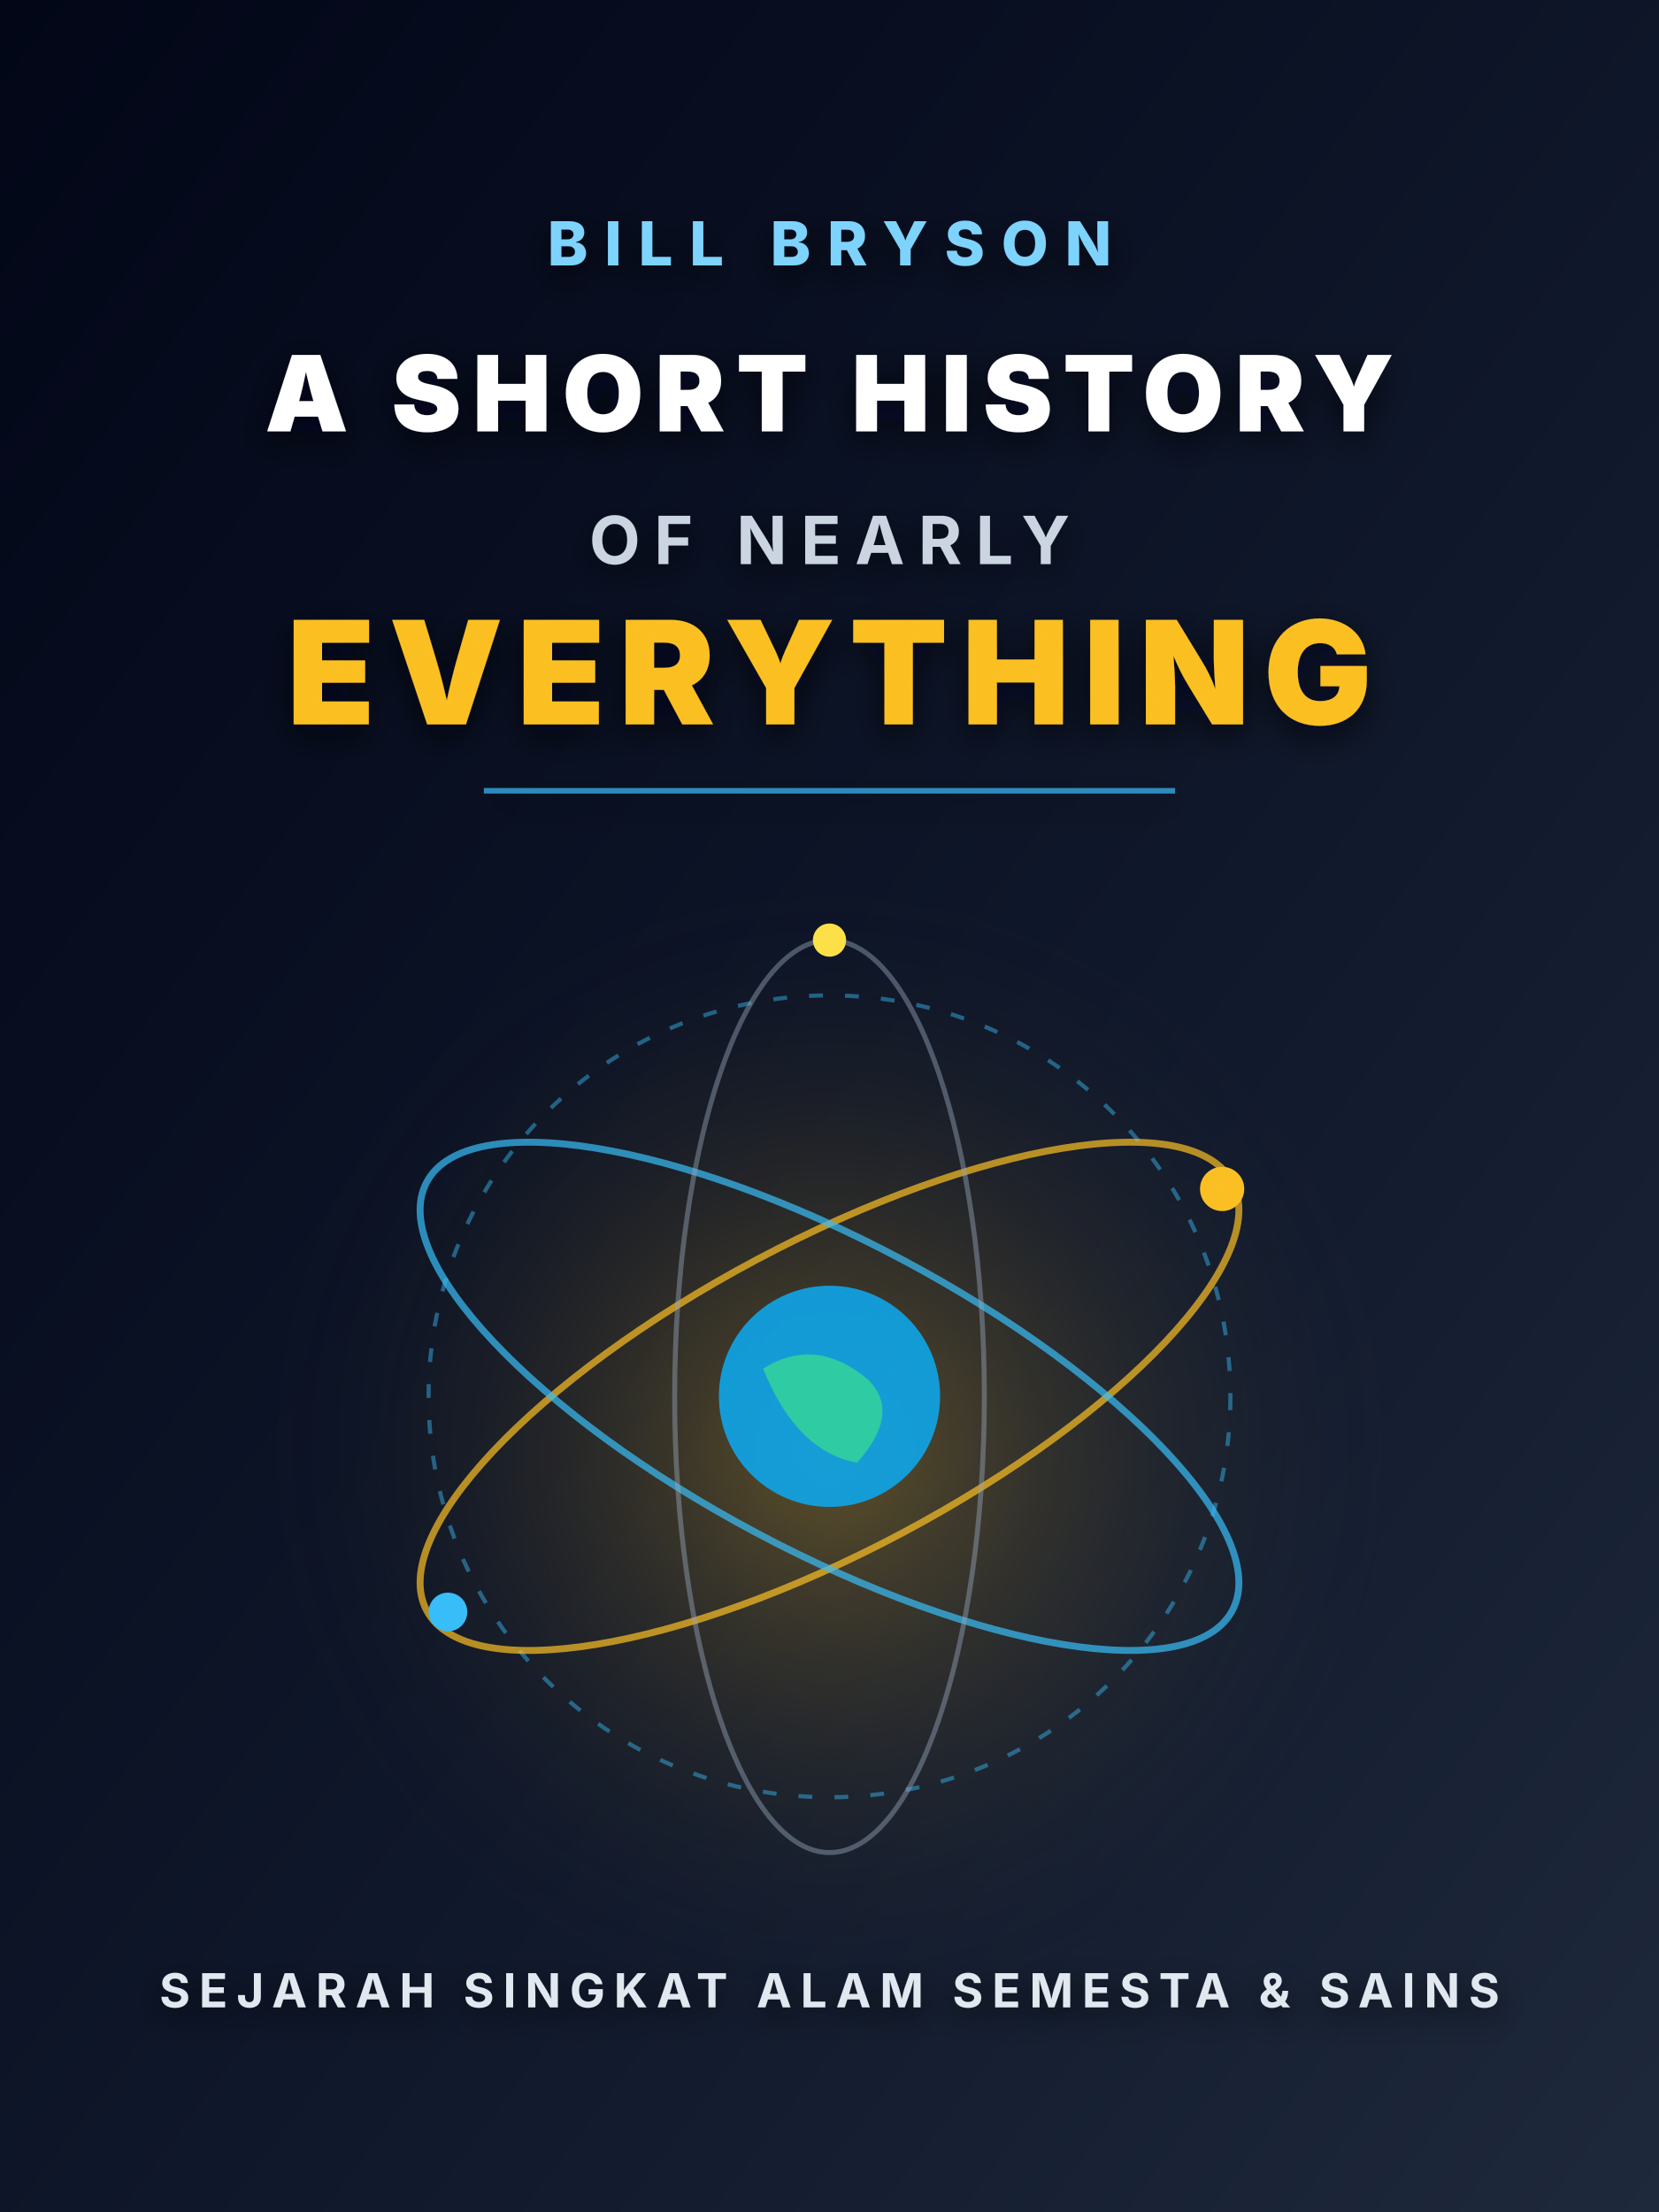
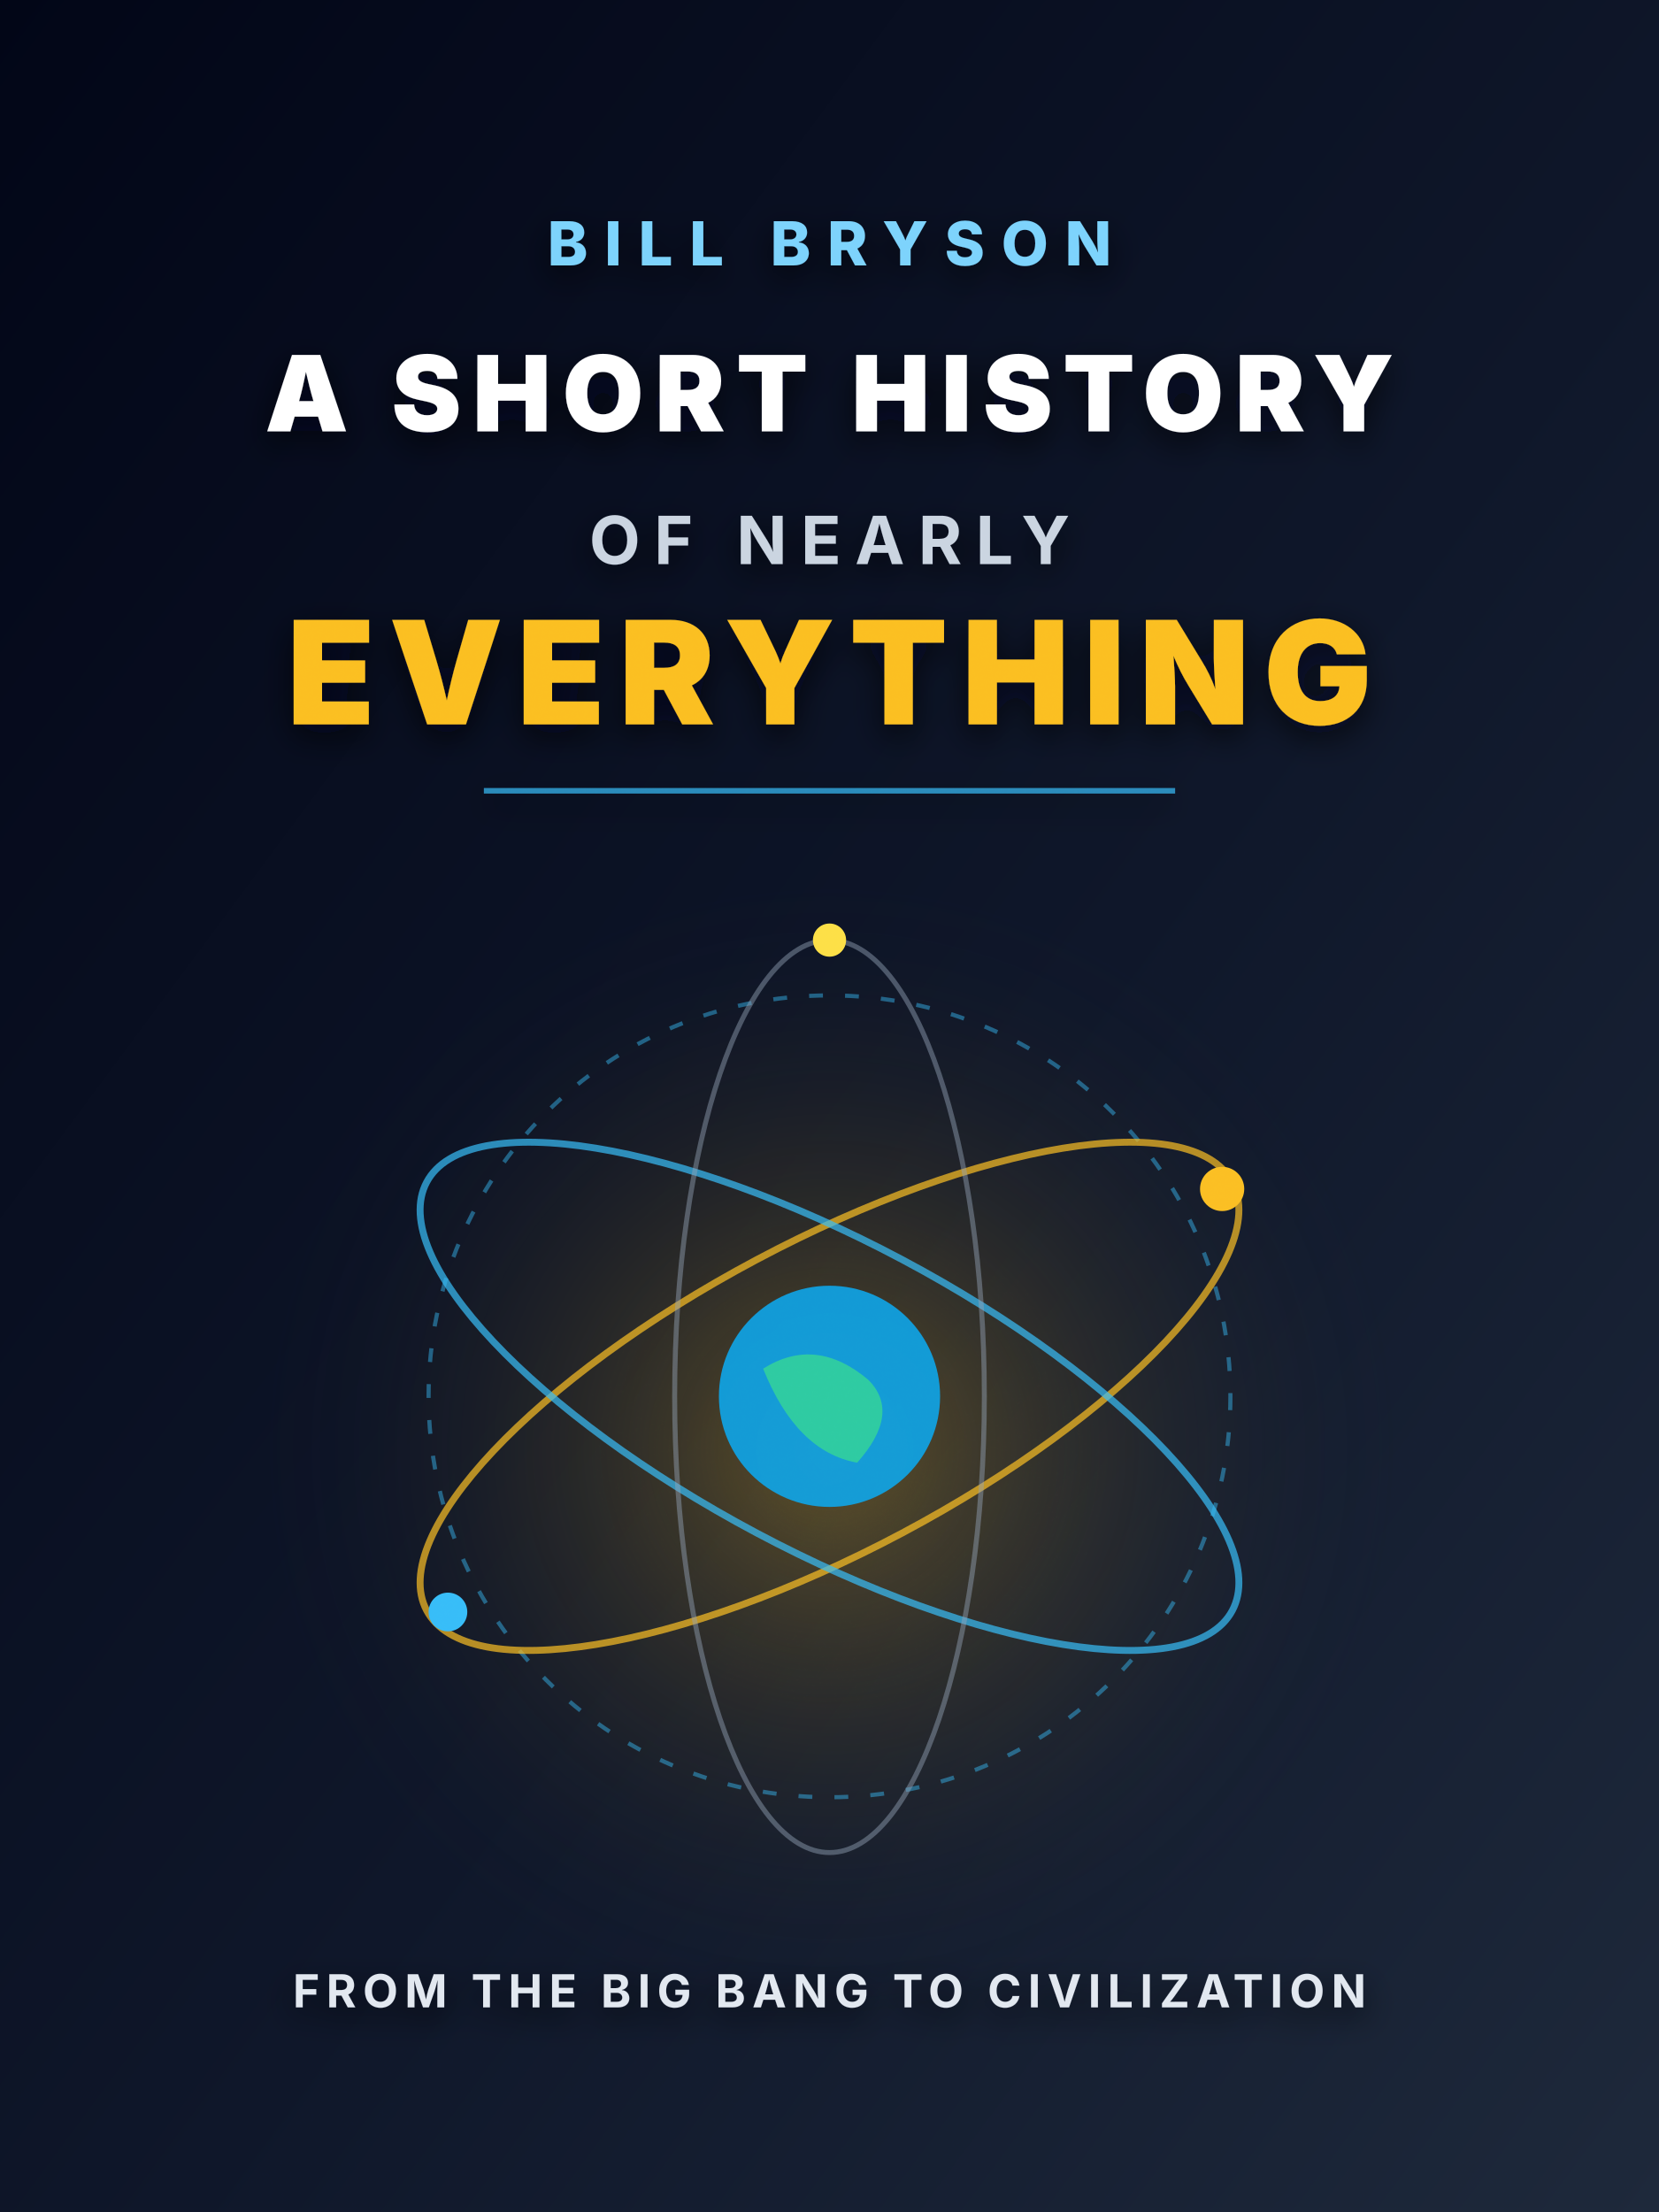
<svg xmlns="http://www.w3.org/2000/svg" viewBox="0 0 600 800" width="600" height="800">
  <defs>
    <linearGradient id="bgGrad" x1="0" y1="0" x2="1" y2="1">
      <stop offset="0%" stop-color="#020617" />
      <stop offset="55%" stop-color="#0F172A" />
      <stop offset="100%" stop-color="#1E293B" />
    </linearGradient>
    <radialGradient id="glow" cx="50%" cy="54%" r="44%">
      <stop offset="0%" stop-color="#FBBF24" stop-opacity="0.34" />
      <stop offset="100%" stop-color="#0F172A" stop-opacity="0" />
    </radialGradient>
    <filter id="textShadow" x="-20%" y="-20%" width="140%" height="140%">
      <feDropShadow dx="0" dy="4" stdDeviation="6" flood-color="#020617" flood-opacity="0.7" />
    </filter>
    <filter id="grain" x="0%" y="0%" width="100%" height="100%">
      <feTurbulence type="fractalNoise" baseFrequency="0.75" numOctaves="3" stitchTiles="stitch" />
      <feColorMatrix type="matrix" values="1 0 0 0 0  0 1 0 0 0  0 0 1 0 0  0 0 0 0.06 0" />
    </filter>
  </defs>
  <rect width="600" height="800" fill="url(#bgGrad)" />
  <circle cx="300" cy="505" r="240" fill="url(#glow)" />
  <g transform="translate(300, 505)" fill="none">
    <circle cx="0" cy="0" r="145" stroke="#38BDF8" stroke-width="1.5" stroke-dasharray="5 8" opacity="0.45" />
    <ellipse cx="0" cy="0" rx="165" ry="56" transform="rotate(-28)" stroke="#FBBF24" stroke-width="2.5" opacity="0.7" />
    <ellipse cx="0" cy="0" rx="165" ry="56" transform="rotate(28)" stroke="#38BDF8" stroke-width="2.5" opacity="0.7" />
    <ellipse cx="0" cy="0" rx="165" ry="56" transform="rotate(90)" stroke="#94A3B8" stroke-width="1.8" opacity="0.45" />
    <circle cx="0" cy="0" r="40" fill="#0EA5E9" opacity="0.9" />
    <path d="M-24 -10 Q-5 -22 14 -6 Q26 6 10 24 Q-12 20 -24 -10 Z" fill="#34D399" opacity="0.85" />
    <circle cx="142" cy="-75" r="8" fill="#FBBF24" />
    <circle cx="-138" cy="78" r="7" fill="#38BDF8" />
    <circle cx="0" cy="-165" r="6" fill="#FDE047" />
  </g>
  <g filter="url(#textShadow)" text-anchor="middle" font-family="'Inter', 'Segoe UI', system-ui, -apple-system, sans-serif">
    <text x="300" y="96" fill="#7DD3FC" font-size="22" font-weight="800" letter-spacing="6">BILL BRYSON</text>
    <text x="300" y="156" fill="#FFFFFF" font-size="38" font-weight="900" letter-spacing="4">A SHORT HISTORY</text>
    <text x="300" y="204" fill="#CBD5E1" font-size="24" font-weight="700" letter-spacing="5">OF NEARLY</text>
    <text x="300" y="262" fill="#FBBF24" font-size="52" font-weight="900" letter-spacing="5">EVERYTHING</text>
    <line x1="175" y1="286" x2="425" y2="286" stroke="#38BDF8" stroke-width="2" opacity="0.7" />
-     <text x="300" y="726" fill="#E2E8F0" font-size="17" font-weight="700" letter-spacing="3.2">SEJARAH SINGKAT ALAM SEMESTA &amp; SAINS</text>
+     <text x="300" y="726" fill="#E2E8F0" font-size="16.5" font-weight="700" letter-spacing="2.4">FROM THE BIG BANG TO CIVILIZATION</text>
  </g>
  <rect width="600" height="800" fill="#FFFFFF" filter="url(#grain)" opacity="0.35" style="mix-blend-mode: overlay;" />
</svg>
